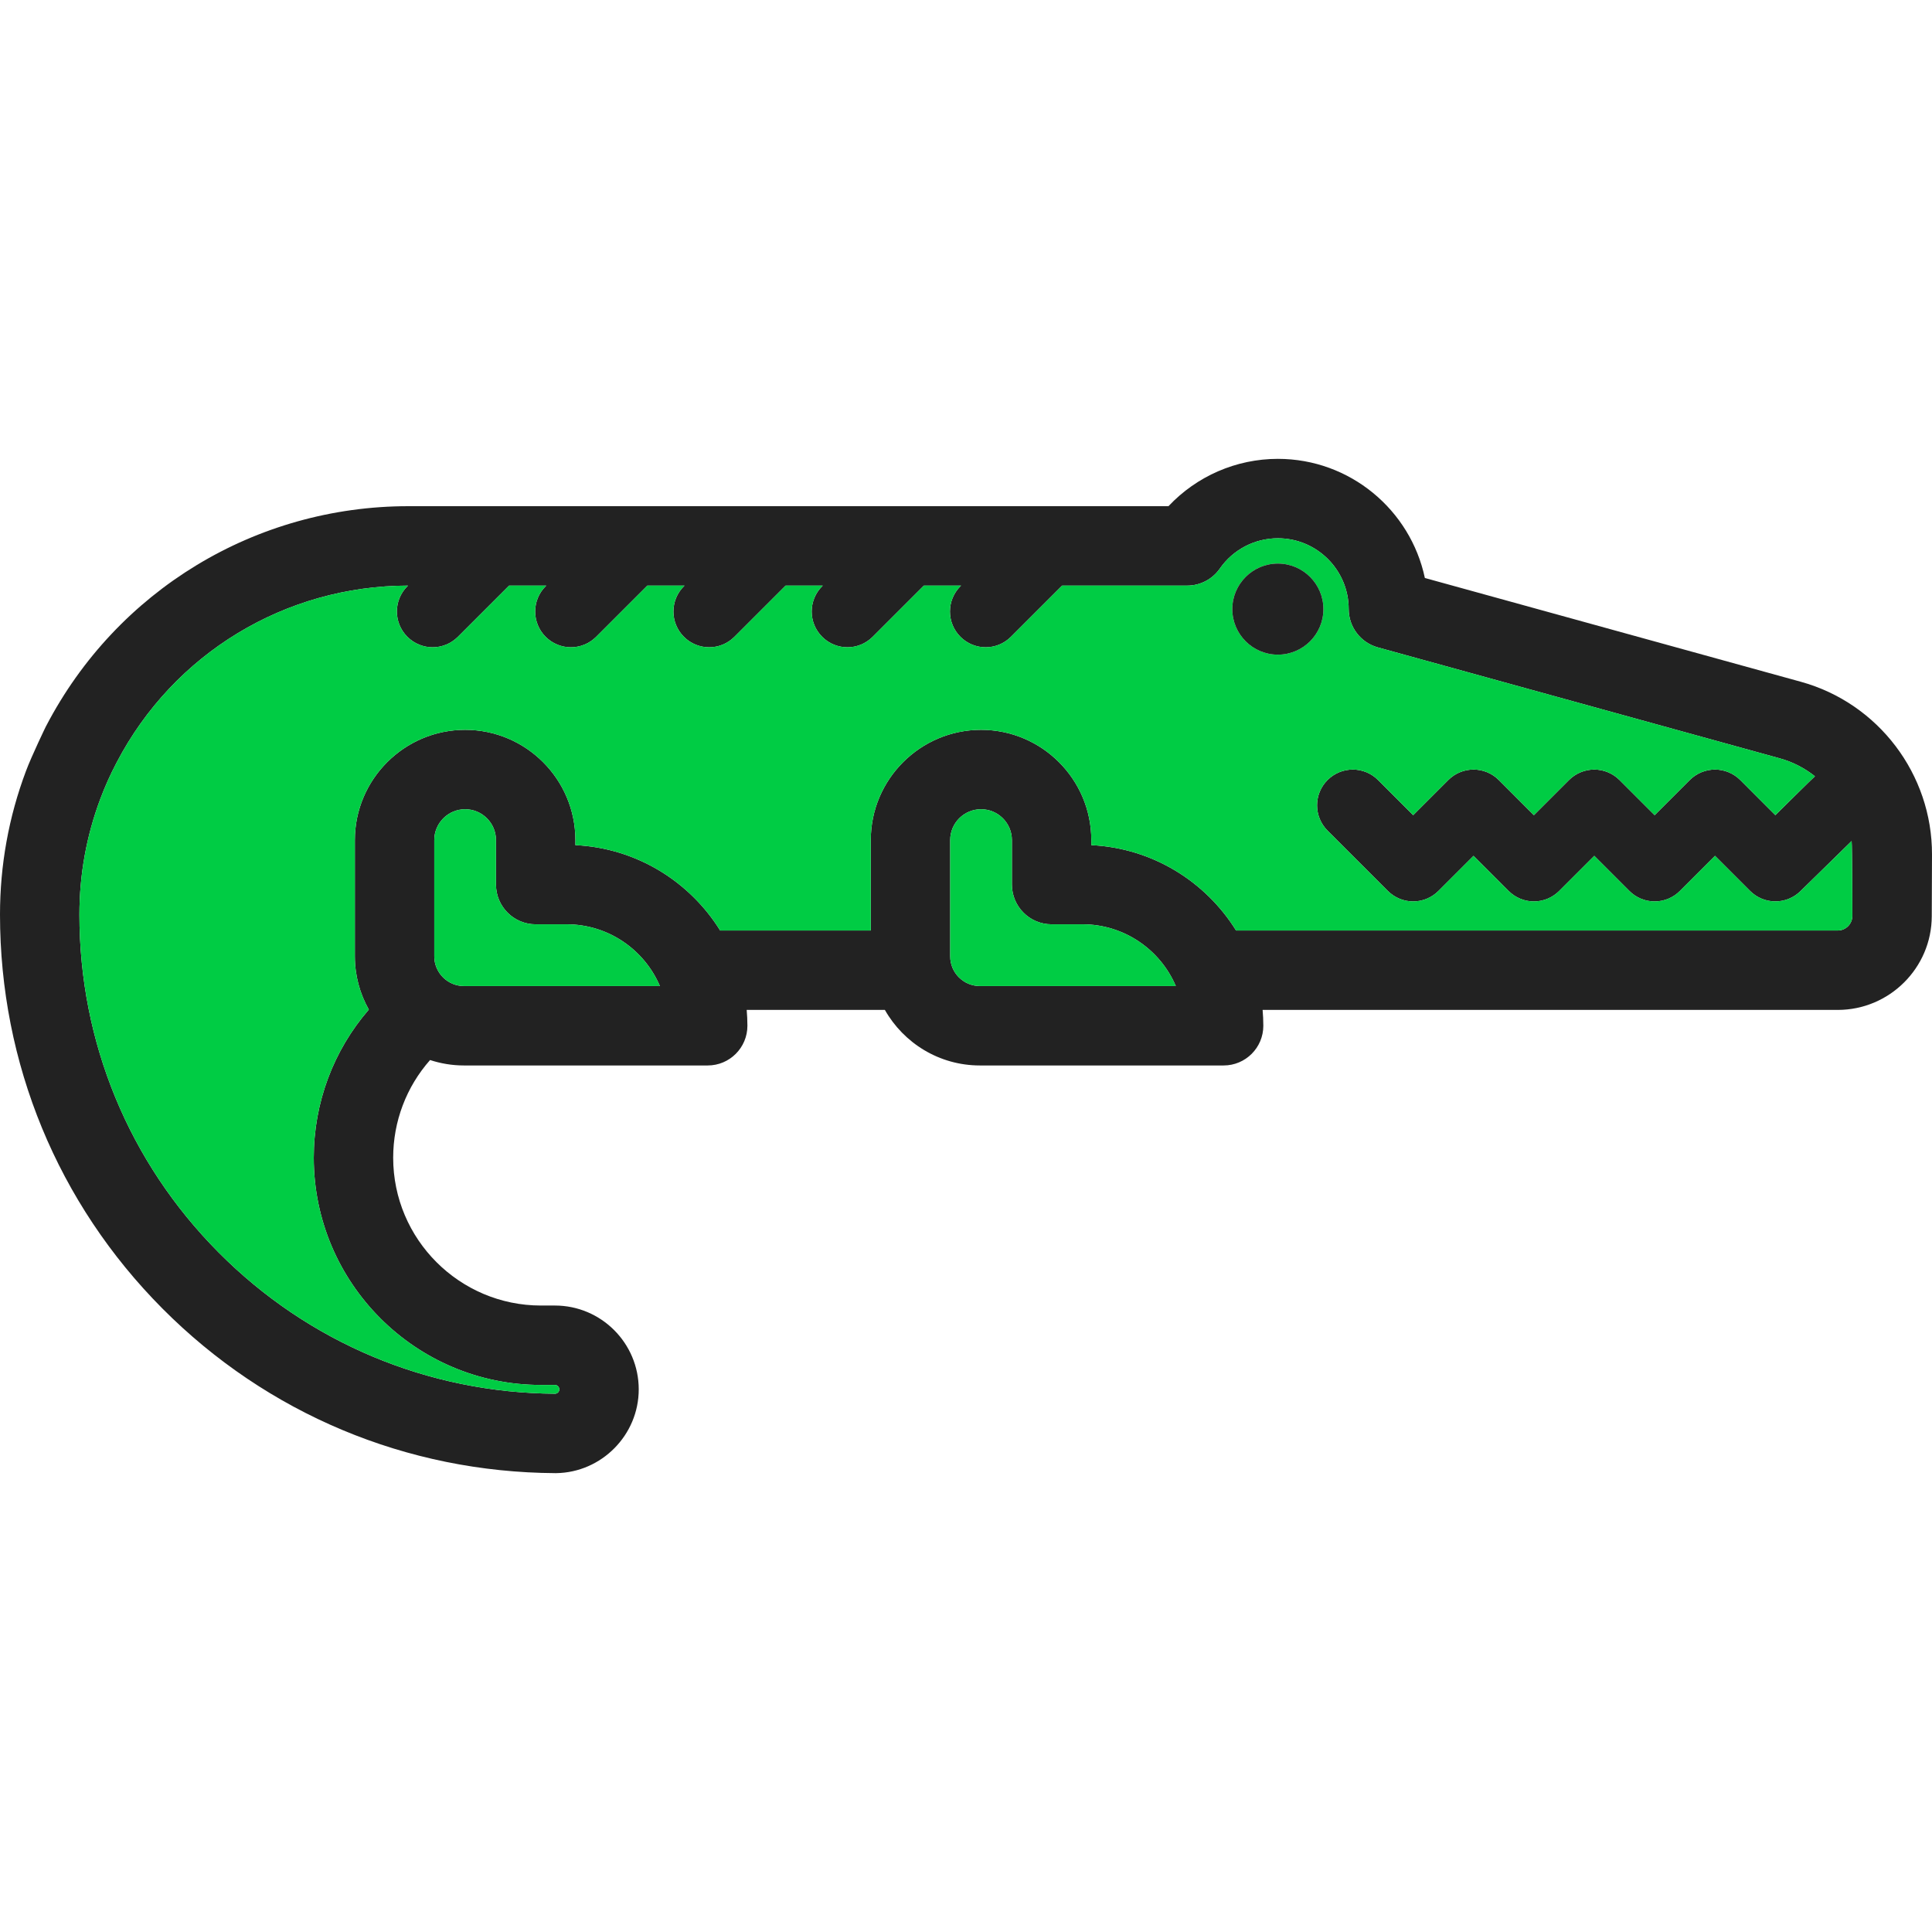
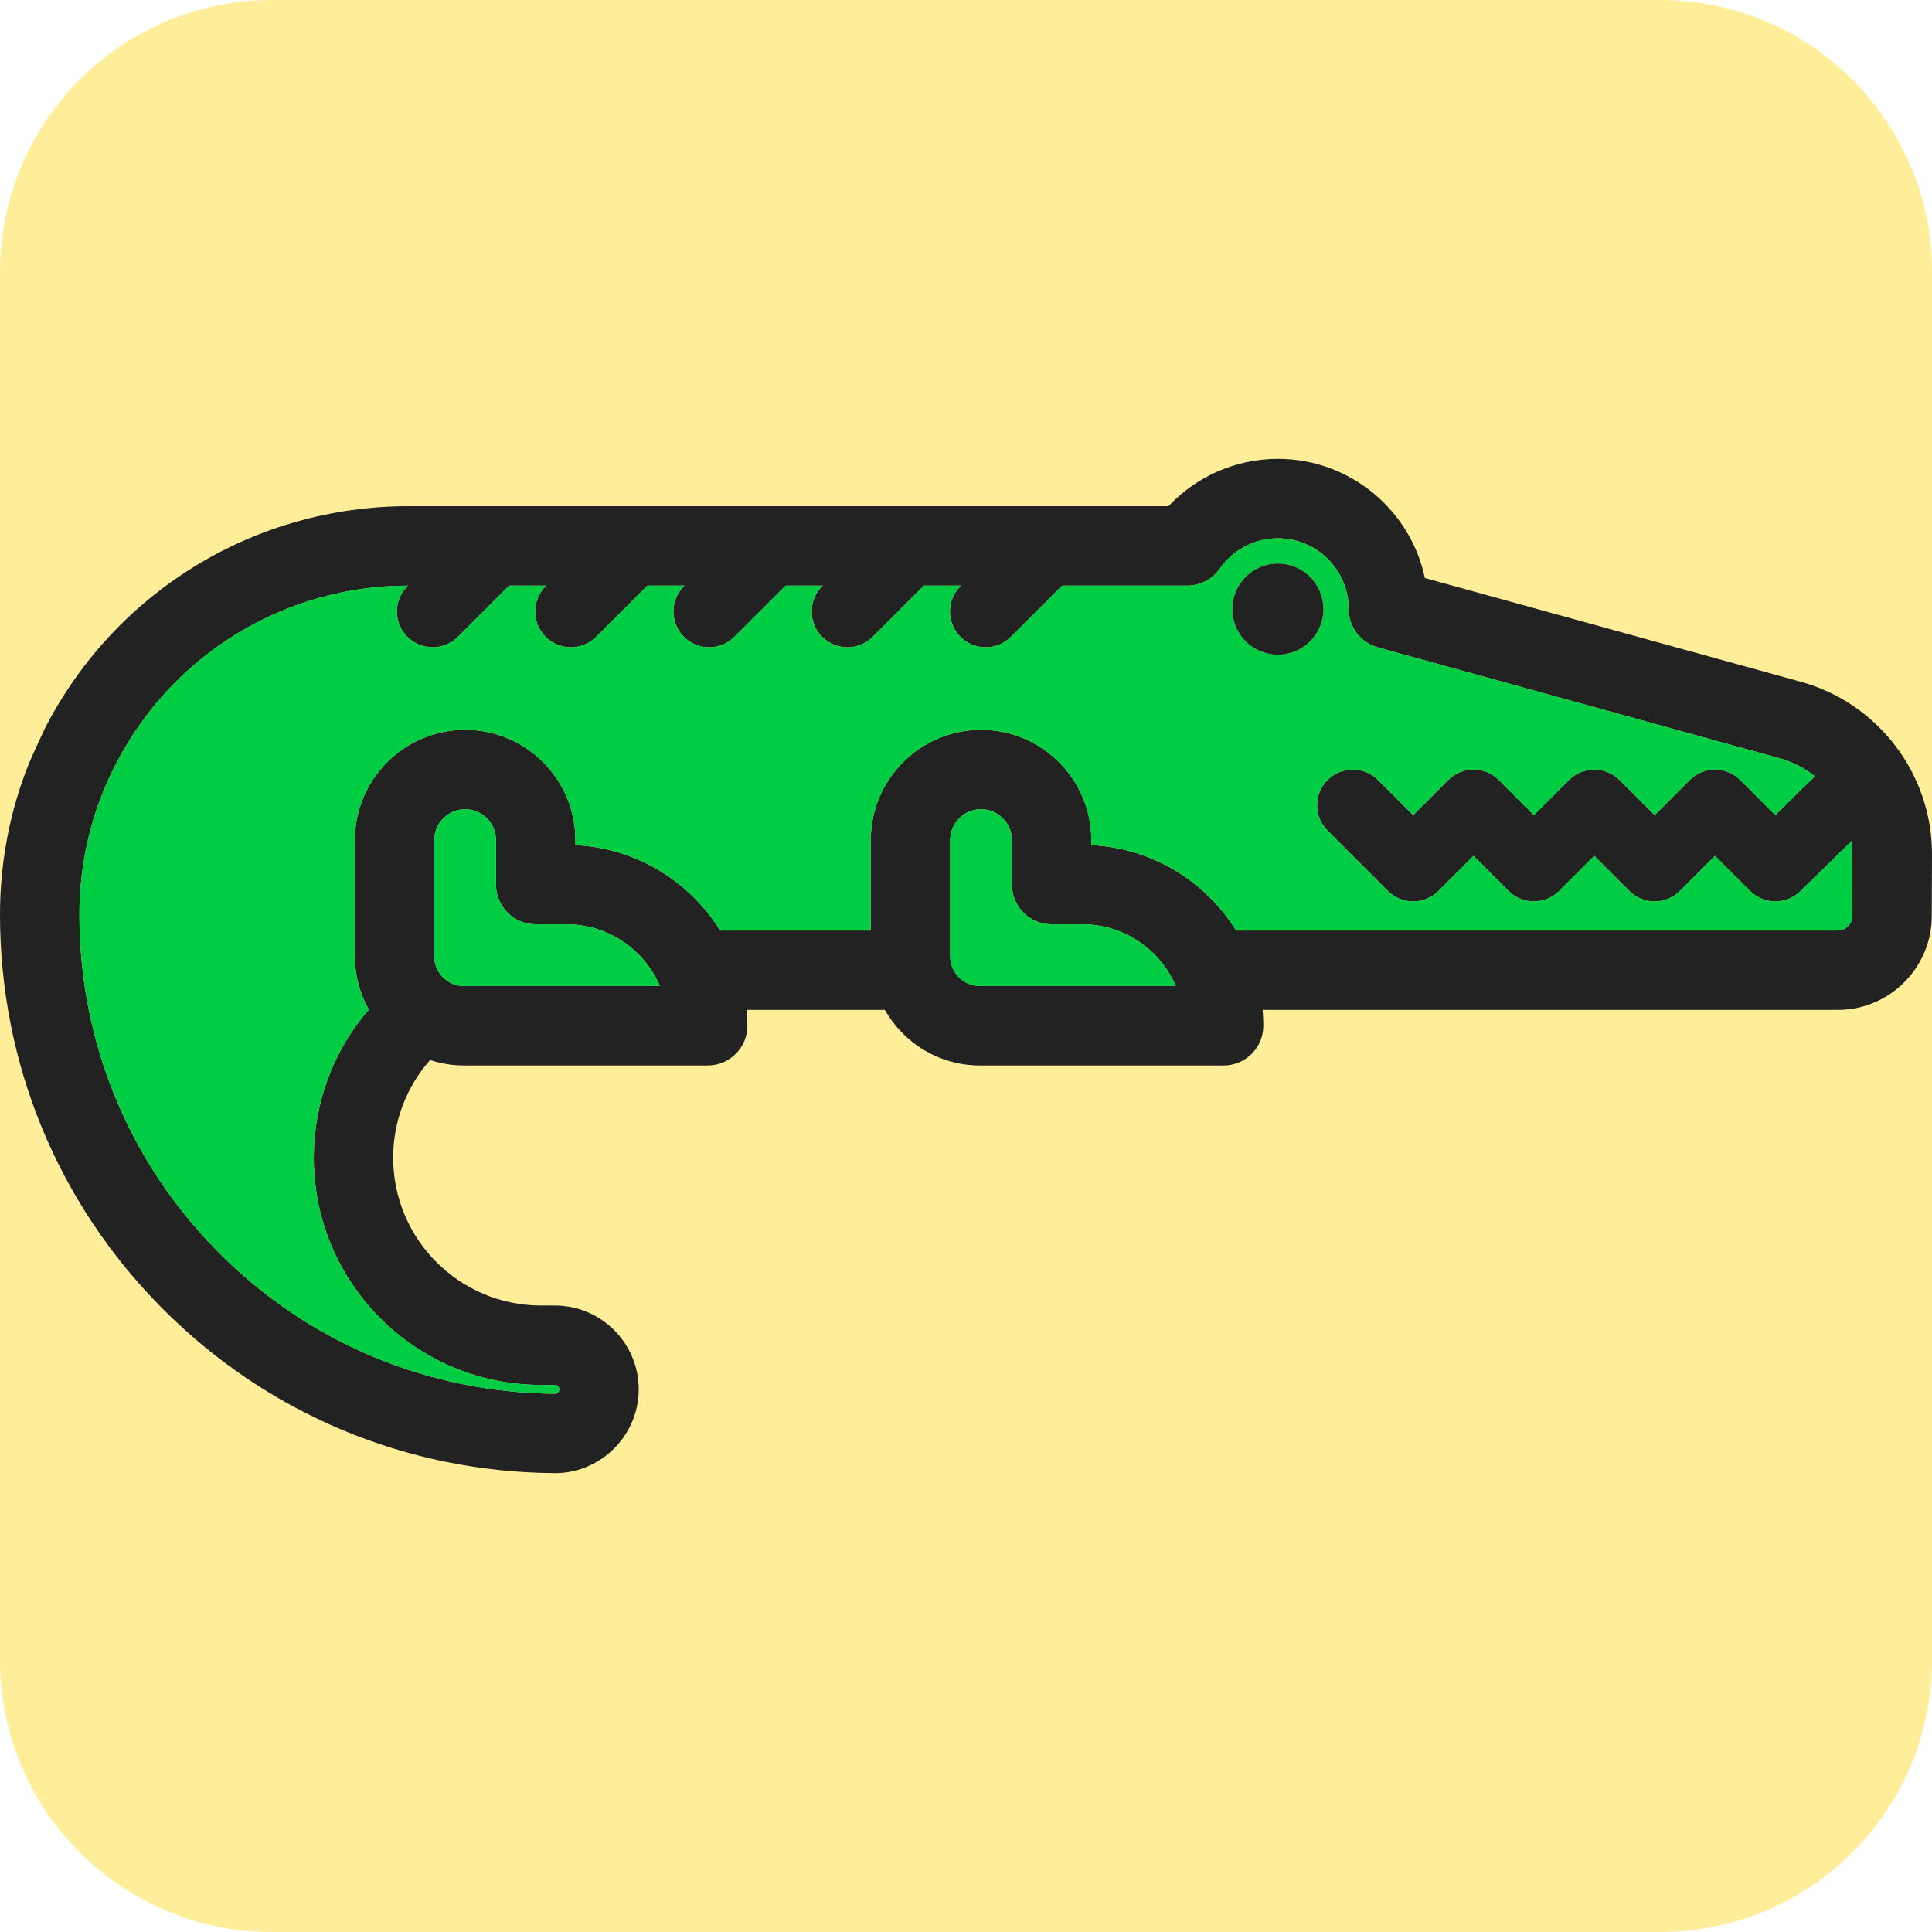
<svg xmlns="http://www.w3.org/2000/svg" height="800px" width="800px" viewBox="0 0 511.475 511.475">
+   <rect width="511.475" height="511.475" rx="72" fill="#ffee99" />
  <path fill="#222222" d="M476.753,180.492c20.509,5.655,34.784,24.483,34.721,45.759l-0.063,16.315   c-0.032,13.666-11.206,24.798-24.893,24.798H334.262c0.116,1.377,0.189,2.775,0.189,4.194c0,5.803-4.709,10.512-10.512,10.512   h-64.523c-10.775,0-20.183-5.939-25.155-14.706h-36.582c0.116,1.377,0.189,2.775,0.189,4.194c0,5.803-4.709,10.512-10.512,10.512   h-64.523c-3.133,0-6.15-0.515-8.977-1.44c-6.265,7.096-9.766,16.231-9.766,25.87c0,21.571,17.555,39.126,39.126,39.126h3.69   c12.236,0,22.191,9.955,22.191,22.191c0,12.068-9.818,22.023-21.886,22.18h-0.21c-39.347-0.231-76.275-15.705-103.996-43.572   C15.274,318.547,0,281.502,0,242.124c0-13.077,2.313-25.86,6.875-38.001c1.482-3.974,5.256-11.784,5.288-11.837   c0.032-0.053,0.053-0.105,0.084-0.147c18.711-35.857,55.451-58.132,95.87-58.132c0.116,0,201.222,0,201.222,0   c7.453-7.926,17.913-12.53,28.961-12.53c19.111,0,35.11,13.54,38.916,31.536L476.753,180.492z M490.387,242.492   c0,0-0.032-18.68-0.189-19.836l-13.497,13.214c-3.7,3.69-9.682,3.69-13.382,0l-9.293-9.293l-9.293,9.293   c-1.766,1.777-4.173,2.775-6.686,2.775s-4.92-0.999-6.686-2.775l-9.293-9.293l-9.293,9.293c-1.777,1.777-4.184,2.775-6.696,2.775   c-2.502,0-4.909-0.999-6.686-2.775l-9.293-9.293l-9.293,9.293c-1.777,1.777-4.184,2.775-6.686,2.775   c-2.512,0-4.92-0.999-6.696-2.775l-15.978-15.978c-3.69-3.7-3.69-9.692,0-13.382c3.7-3.7,9.692-3.7,13.382,0l9.293,9.293   l9.293-9.293c3.69-3.7,9.682-3.7,13.382,0l9.282,9.293l9.293-9.293c1.777-1.777,4.184-2.775,6.696-2.775   c2.502,0,4.909,0.999,6.686,2.775l9.293,9.293l9.293-9.293c1.777-1.777,4.184-2.775,6.686-2.775c2.512,0,4.92,0.999,6.696,2.775   l9.282,9.293c0,0,10.071-9.986,10.481-10.291c-2.702-2.144-5.845-3.795-9.324-4.751l-106.392-29.371   c-4.562-1.261-7.716-5.403-7.716-10.134c0-10.344-8.41-18.753-18.754-18.753c-6.118,0-11.868,2.996-15.358,8.021   c-1.966,2.828-5.193,4.51-8.63,4.51h-33.123l-13.55,13.55c-1.85,1.85-4.268,2.775-6.686,2.775c-2.428,0-4.846-0.925-6.696-2.775   c-3.69-3.69-3.69-9.682,0-13.382l0.179-0.168h-9.85l-13.55,13.55c-1.85,1.85-4.268,2.775-6.686,2.775   c-2.428,0-4.846-0.925-6.696-2.775c-3.69-3.69-3.69-9.682,0-13.382l0.168-0.168h-9.839l-13.55,13.55   c-1.85,1.85-4.268,2.775-6.686,2.775c-2.428,0-4.846-0.925-6.696-2.775c-3.69-3.69-3.69-9.682,0-13.382l0.168-0.168h-9.839   l-13.55,13.55c-1.85,1.85-4.268,2.775-6.686,2.775c-2.428,0-4.846-0.925-6.696-2.775c-3.69-3.69-3.69-9.682,0-13.382l0.168-0.168   h-9.839l-13.55,13.55c-1.85,1.85-4.268,2.775-6.696,2.775c-2.418,0-4.836-0.925-6.686-2.775c-3.7-3.69-3.7-9.682,0-13.382   l0.168-0.168c-32.493,0.042-62.021,17.944-77.095,46.768c-0.011,0-0.011,0.01-0.011,0.021c-0.042,0.074-0.084,0.158-0.126,0.242   c-1.598,3.038-3.017,6.223-4.226,9.45c-3.669,9.776-5.529,20.068-5.529,30.611c0,33.786,13.098,65.564,36.887,89.479   c23.736,23.862,55.367,37.139,89.058,37.37c0.61-0.032,1.104-0.536,1.104-1.156c0-0.641-0.526-1.167-1.167-1.167h-3.69   c-33.166,0-60.15-26.984-60.15-60.15c0-14.591,5.214-28.414,14.57-39.22c-2.344-4.173-3.69-8.977-3.69-14.097v-30.779   c0-16.094,13.098-29.192,29.192-29.192c16.104,0,29.192,13.098,29.192,29.192v1.335c16.178,0.778,30.264,9.629,38.327,22.601h39.872   v-23.936c0-16.094,13.098-29.192,29.192-29.192c16.094,0,29.192,13.098,29.192,29.192v1.335   c16.178,0.778,30.264,9.629,38.327,22.601h159.279C488.642,246.339,490.377,244.616,490.387,242.492z M259.416,261.046h51.866   c-4.1-9.598-13.634-16.346-24.703-16.346h-8.178c-5.803,0-10.512-4.699-10.512-10.512v-11.784c0-4.499-3.658-8.168-8.168-8.168   s-8.168,3.669-8.168,8.168v30.779C251.553,257.514,255.075,261.046,259.416,261.046z M122.833,261.046H174.7   c-4.1-9.598-13.624-16.346-24.703-16.346h-8.178c-5.803,0-10.512-4.699-10.512-10.512v-11.784c0-4.499-3.658-8.168-8.168-8.168   c-4.499,0-8.168,3.669-8.168,8.168v30.779C114.97,257.514,118.502,261.046,122.833,261.046z" />
  <path fill="#00cc44" d="M490.198,222.656c0.158,1.156,0.189,19.836,0.189,19.836c-0.011,2.123-1.745,3.847-3.868,3.847   H327.24c-8.063-12.972-22.149-21.823-38.327-22.601v-1.335c0-16.094-13.098-29.192-29.192-29.192s-29.192,13.098-29.192,29.192   v23.936h-39.872c-8.063-12.972-22.149-21.823-38.327-22.601v-1.335c0-16.094-13.087-29.192-29.192-29.192   c-16.094,0-29.192,13.098-29.192,29.192v30.779c0,5.119,1.346,9.923,3.69,14.097c-9.356,10.806-14.57,24.63-14.57,39.22   c0,33.165,26.984,60.15,60.15,60.15h3.69c0.641,0,1.167,0.526,1.167,1.167c0,0.62-0.494,1.125-1.104,1.156   c-33.691-0.231-65.322-13.508-89.058-37.37c-23.789-23.915-36.887-55.693-36.887-89.479c0-10.544,1.861-20.835,5.529-30.611   c1.209-3.227,2.628-6.412,4.226-9.45c0.042-0.084,0.084-0.168,0.126-0.242c0-0.011,0-0.021,0.011-0.021   c15.074-28.824,44.603-46.726,77.095-46.768l-0.168,0.168c-3.7,3.7-3.7,9.692,0,13.382c1.85,1.85,4.268,2.775,6.686,2.775   c2.428,0,4.846-0.925,6.696-2.775l13.55-13.55h9.839l-0.168,0.168c-3.69,3.7-3.69,9.692,0,13.382c1.85,1.85,4.268,2.775,6.696,2.775   c2.418,0,4.836-0.925,6.686-2.775l13.55-13.55h9.839l-0.168,0.168c-3.69,3.7-3.69,9.692,0,13.382c1.85,1.85,4.268,2.775,6.696,2.775   c2.418,0,4.836-0.925,6.686-2.775l13.55-13.55h9.839l-0.168,0.168c-3.69,3.7-3.69,9.692,0,13.382c1.85,1.85,4.268,2.775,6.696,2.775   c2.418,0,4.836-0.925,6.686-2.775l13.55-13.55h9.85l-0.179,0.168c-3.69,3.7-3.69,9.692,0,13.382c1.85,1.85,4.268,2.775,6.696,2.775   c2.418,0,4.836-0.925,6.686-2.775l13.55-13.55h33.123c3.437,0,6.665-1.682,8.63-4.51c3.49-5.025,9.24-8.021,15.358-8.021   c10.344,0,18.754,8.41,18.754,18.753c0,4.73,3.154,8.872,7.716,10.134l106.392,29.371c3.479,0.957,6.623,2.607,9.324,4.751   c-0.41,0.305-10.481,10.291-10.481,10.291l-9.282-9.293c-1.777-1.777-4.184-2.775-6.696-2.775c-2.502,0-4.909,0.999-6.686,2.775   l-9.293,9.293l-9.293-9.293c-1.777-1.777-4.184-2.775-6.686-2.775c-2.512,0-4.92,0.999-6.696,2.775l-9.293,9.293l-9.282-9.293   c-3.7-3.7-9.692-3.7-13.382,0l-9.293,9.293l-9.293-9.293c-3.69-3.7-9.682-3.7-13.382,0c-3.69,3.69-3.69,9.682,0,13.382   l15.978,15.978c1.777,1.777,4.184,2.775,6.696,2.775c2.502,0,4.909-0.999,6.686-2.775l9.293-9.293l9.293,9.293   c1.777,1.777,4.184,2.775,6.686,2.775c2.512,0,4.92-0.999,6.696-2.775l9.293-9.293l9.293,9.293c1.766,1.777,4.173,2.775,6.686,2.775   c2.512,0,4.92-0.999,6.686-2.775l9.293-9.293l9.293,9.293c3.7,3.69,9.682,3.69,13.382,0L490.198,222.656z M350.356,161.255   c0-6.654-5.393-12.057-12.057-12.057c-6.654,0-12.057,5.403-12.057,12.057c0,6.665,5.403,12.057,12.057,12.057   C344.963,173.312,350.356,167.92,350.356,161.255z" />
  <path fill="#222222" d="M338.299,149.198c6.665,0,12.057,5.403,12.057,12.057c0,6.665-5.393,12.057-12.057,12.057   c-6.654,0-12.057-5.393-12.057-12.057C326.242,154.601,331.645,149.198,338.299,149.198z" />
  <path fill="#00cc44" d="M311.283,261.046h-51.866c-4.341,0-7.863-3.532-7.863-7.863v-30.779     c0-4.499,3.658-8.168,8.168-8.168s8.168,3.669,8.168,8.168v11.784c0,5.813,4.709,10.512,10.512,10.512h8.178     C297.649,244.7,307.183,251.448,311.283,261.046z" />
  <path fill="#00cc44" d="M174.7,261.046h-51.866c-4.331,0-7.863-3.532-7.863-7.863v-30.779c0-4.499,3.669-8.168,8.168-8.168    c4.51,0,8.168,3.669,8.168,8.168v11.784c0,5.813,4.709,10.512,10.512,10.512h8.178C161.076,244.7,170.6,251.448,174.7,261.046z" />
</svg>
